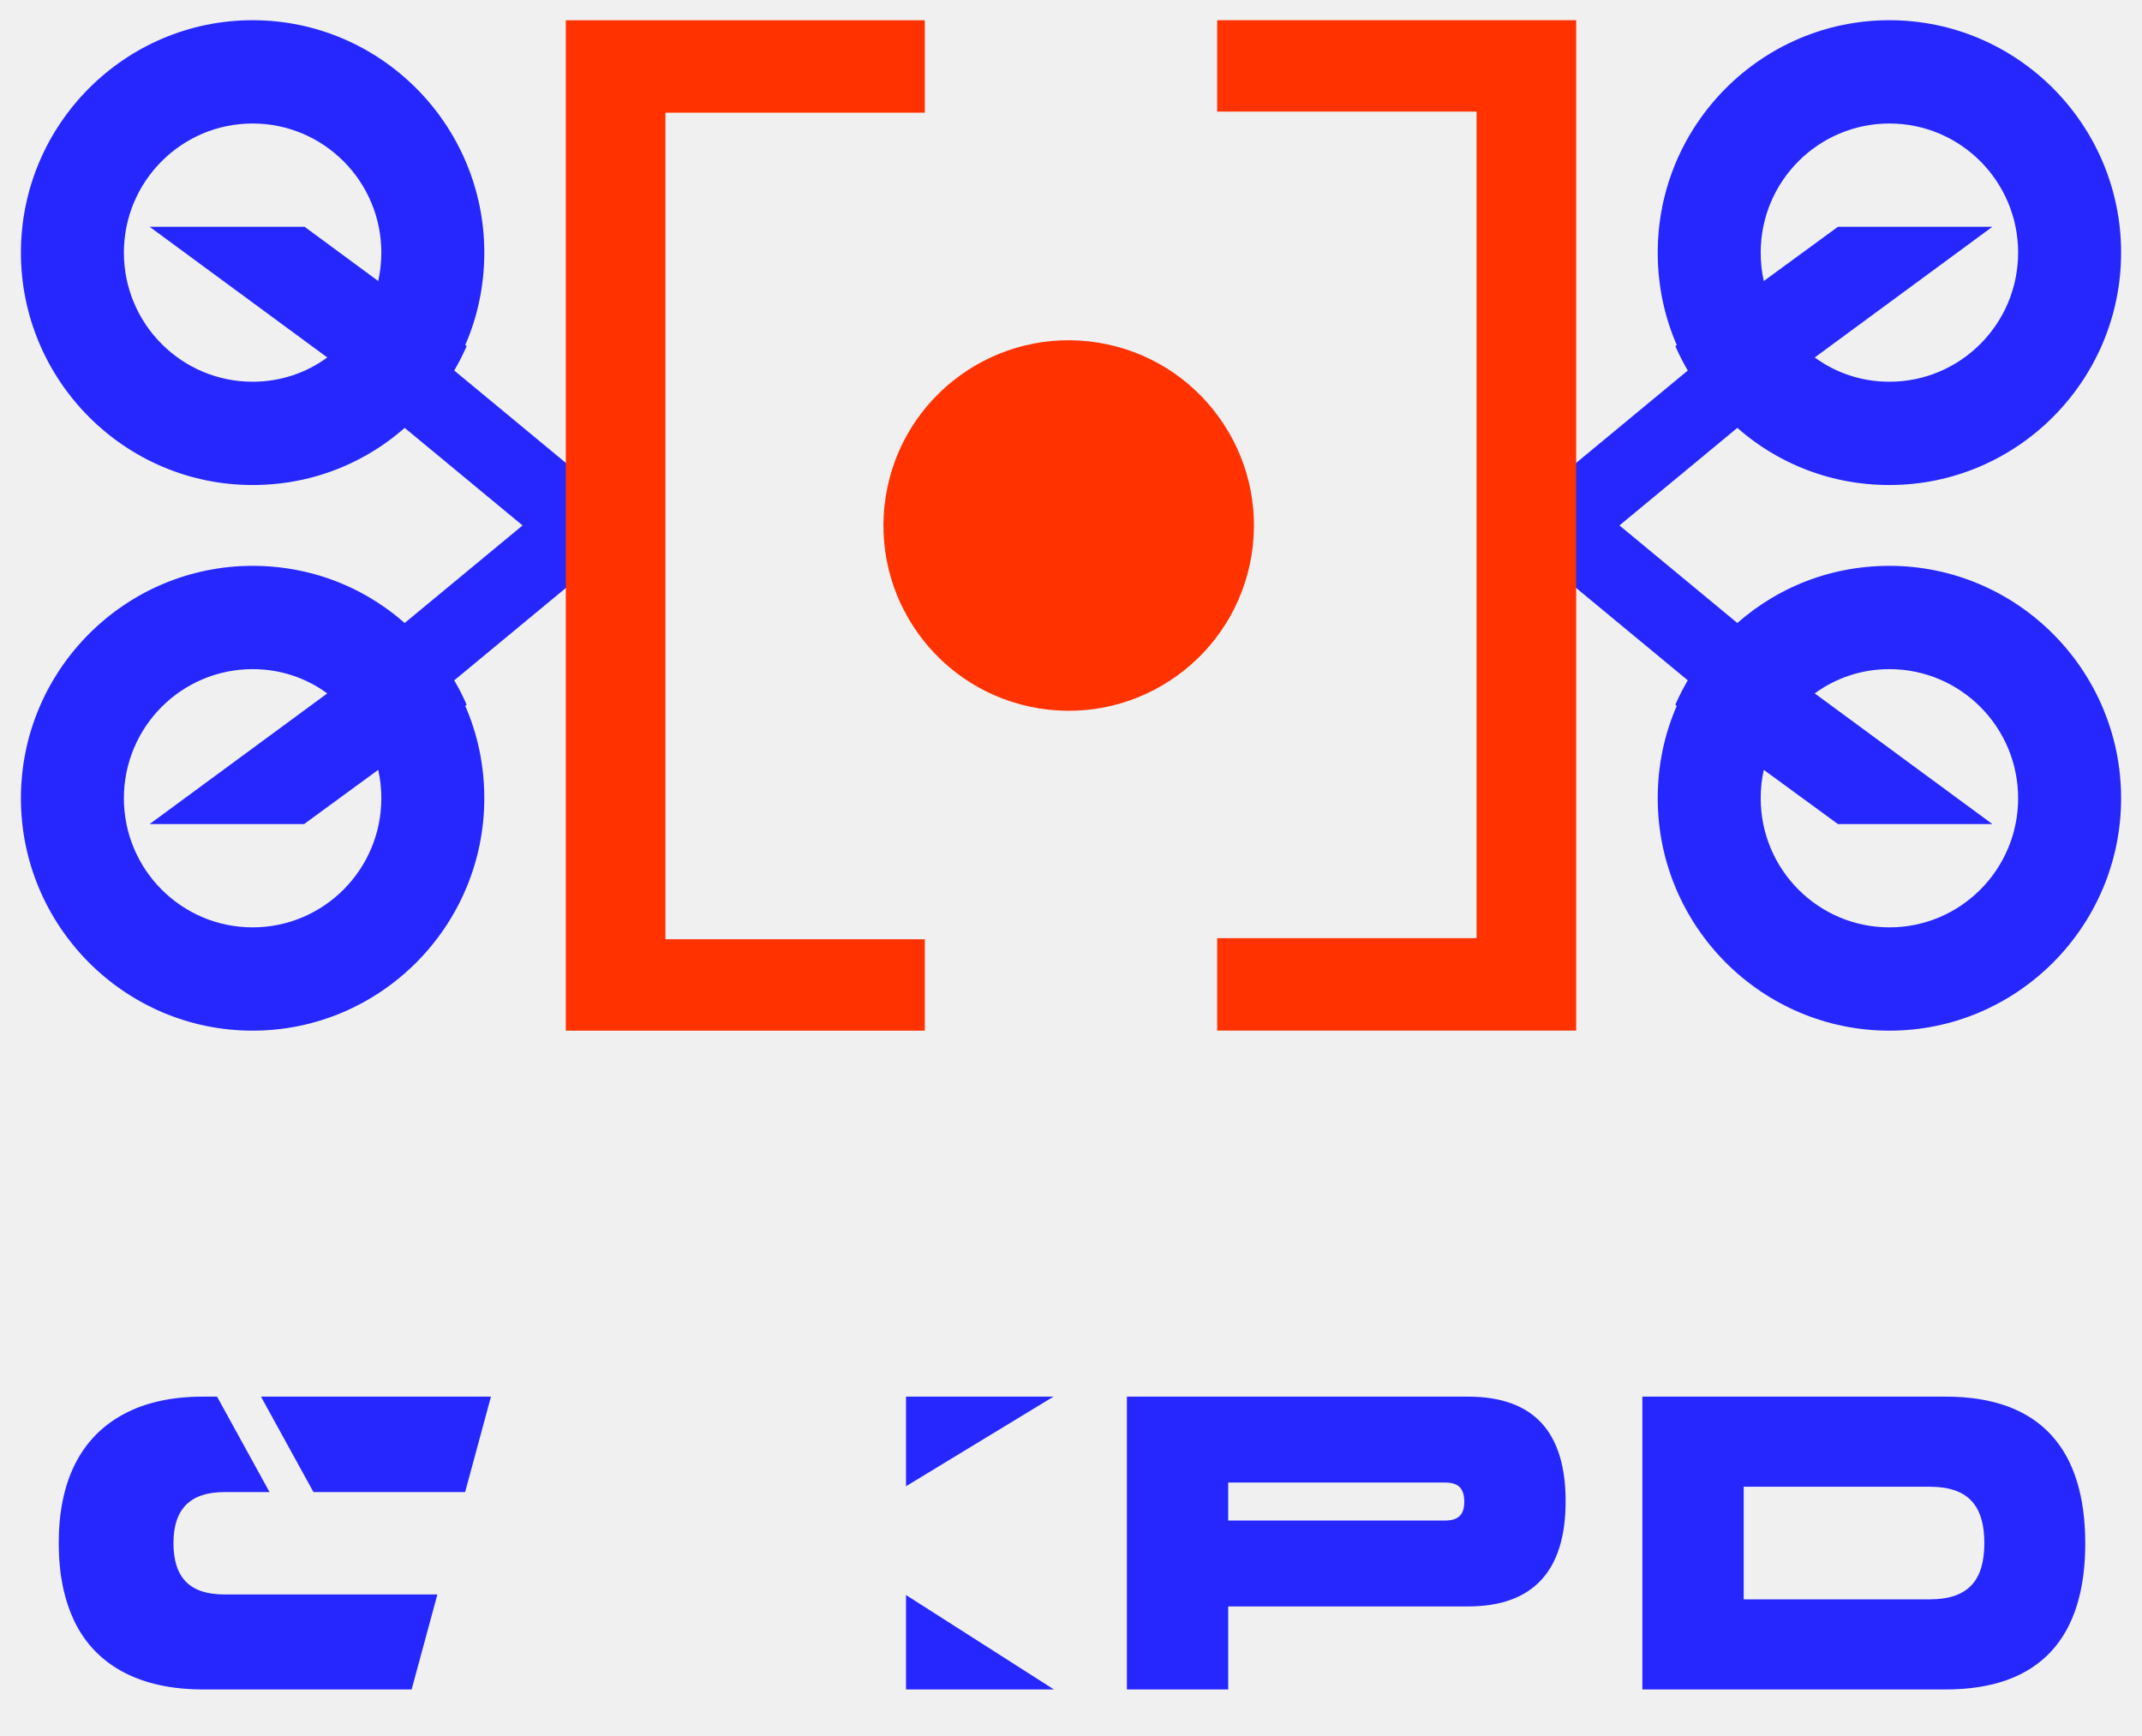
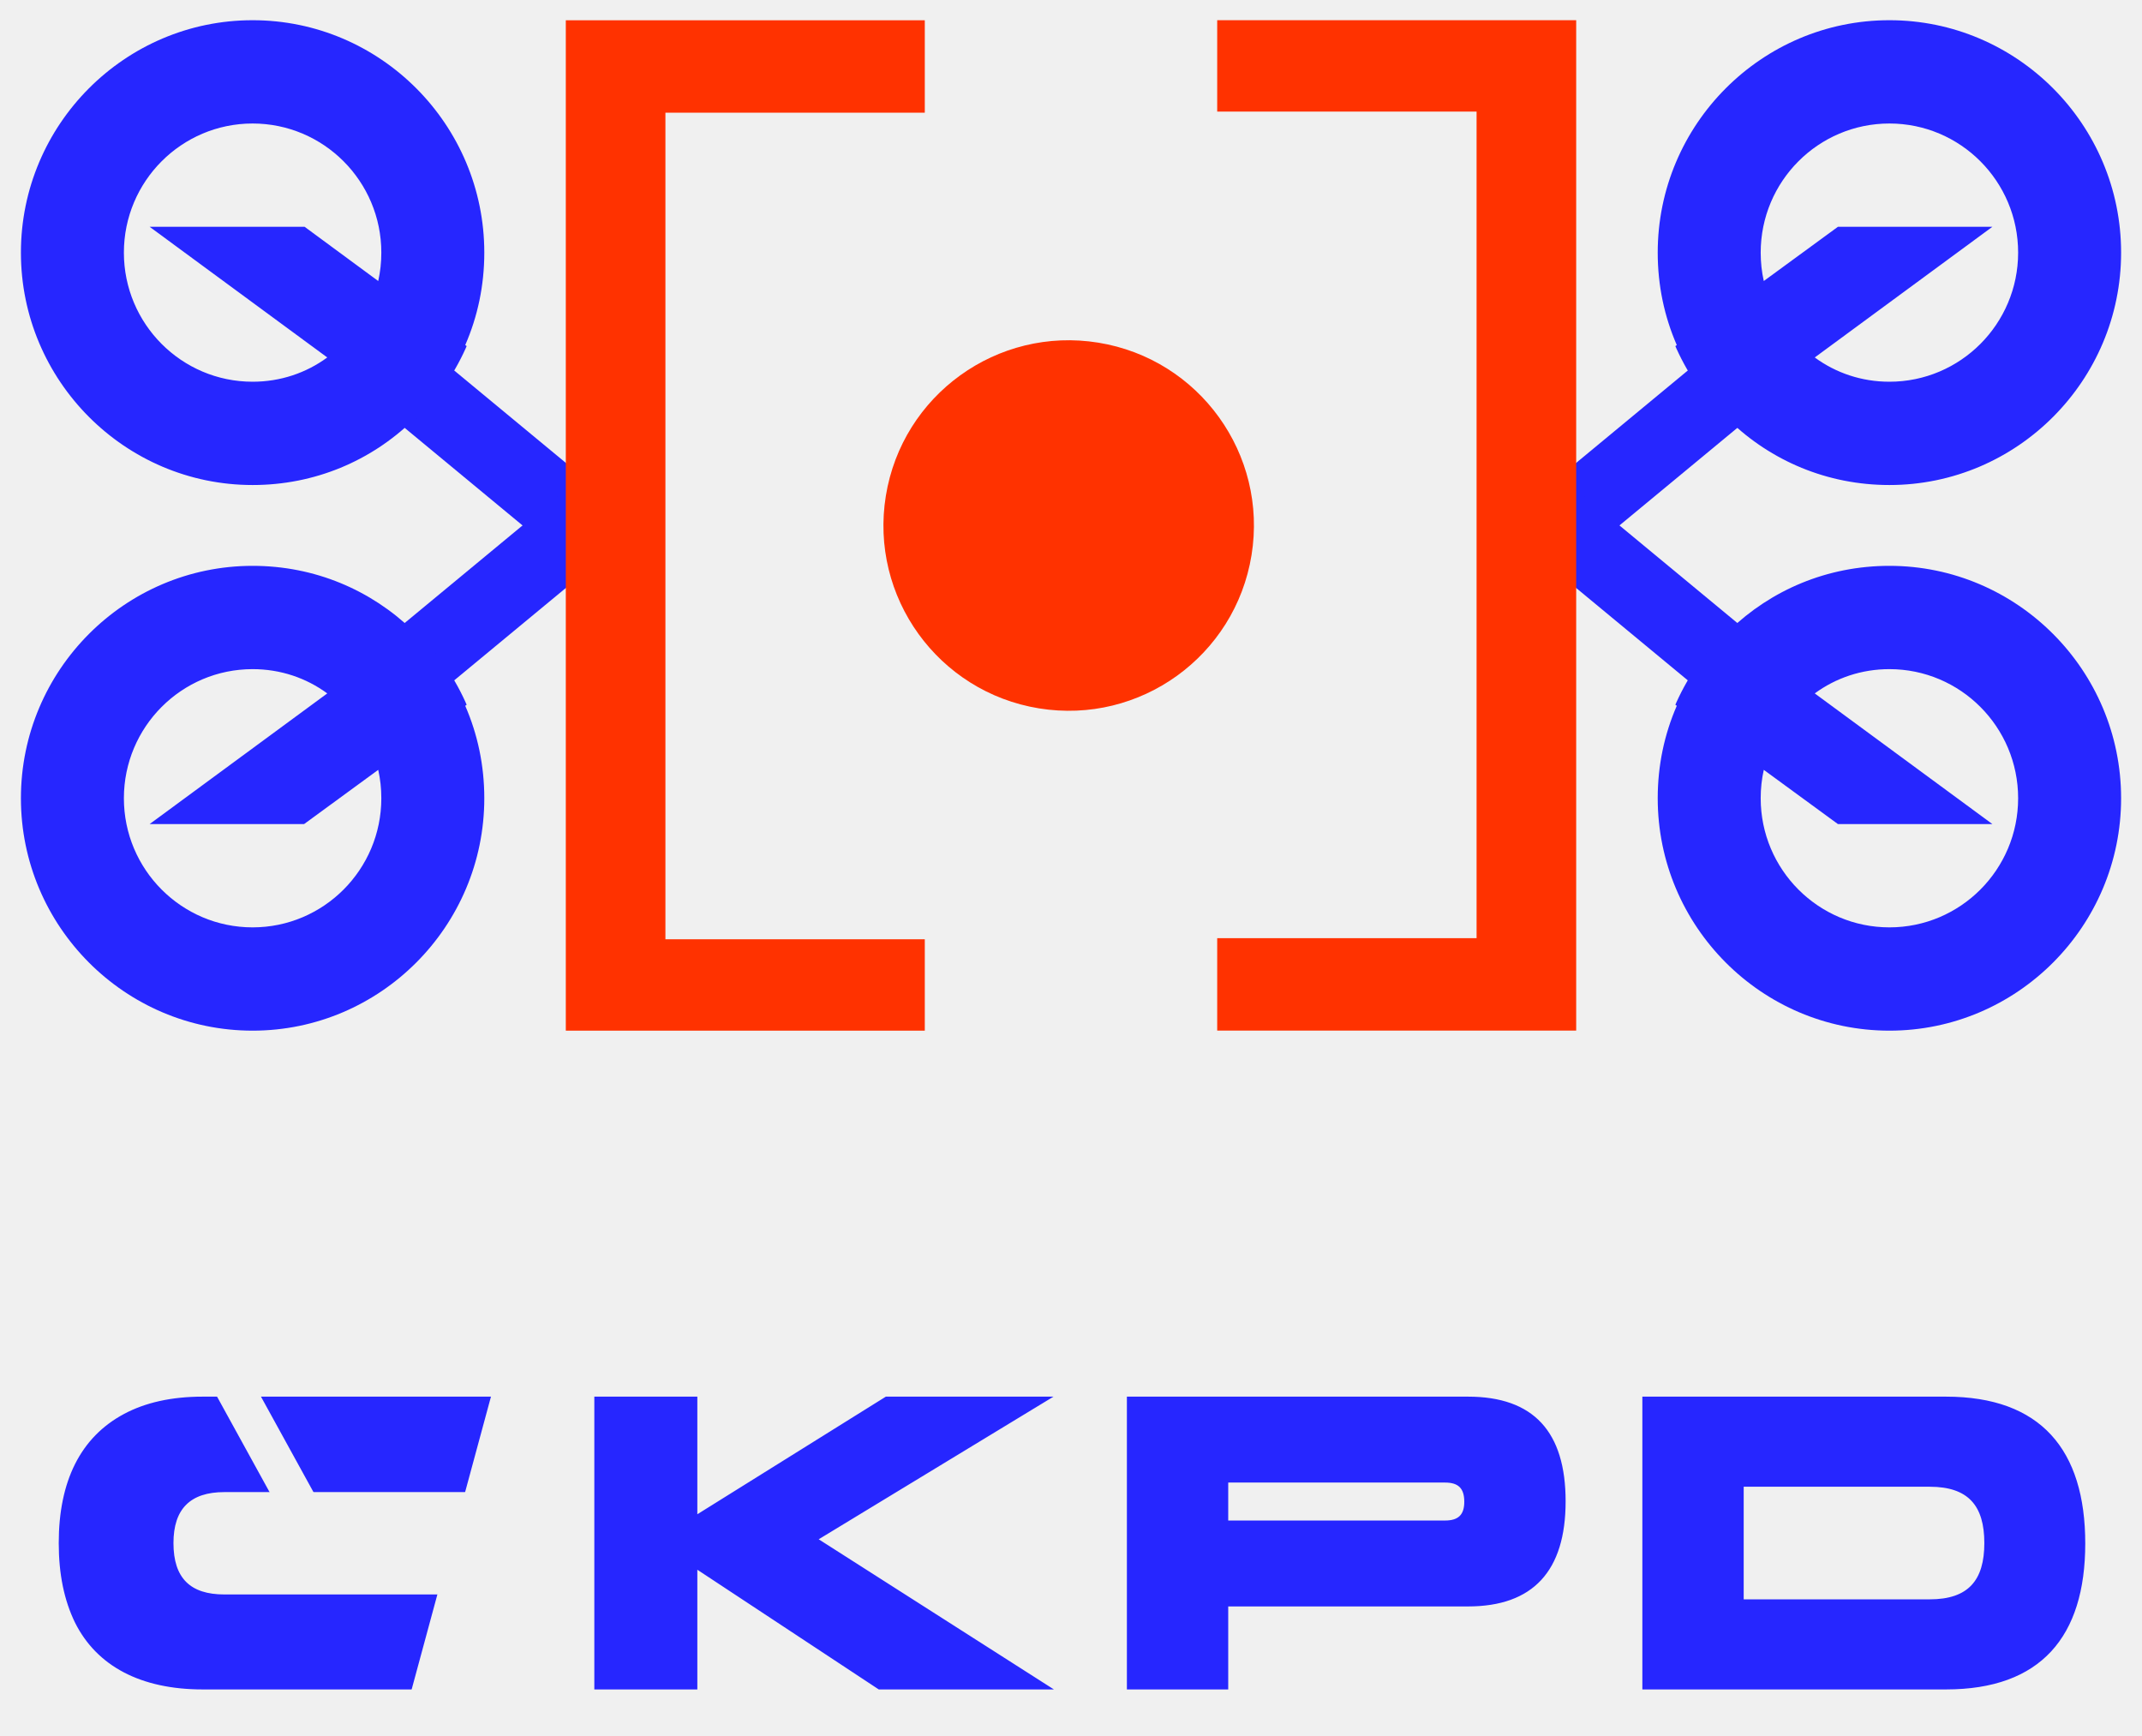
<svg xmlns="http://www.w3.org/2000/svg" viewBox="0 0 1060 859" width="1060" height="859">
  <g>
    <defs>
      <clipPath id="rot-ckpd-logo-blue-red-TL">
        <circle cx="40.203" cy="40.324" r="40.524" />
      </clipPath>
      <clipPath id="rot-ckpd-logo-blue-red-TR">
        <circle cx="165.281" cy="40.324" r="40.524" />
      </clipPath>
      <clipPath id="rot-ckpd-logo-blue-red-BL">
        <circle cx="40.203" cy="129.934" r="40.524" />
      </clipPath>
      <clipPath id="rot-ckpd-logo-blue-red-BR">
        <circle cx="165.281" cy="129.934" r="40.524" />
      </clipPath>
    </defs>
    <line x1="288" y1="260" x2="207.4" y2="193.3" stroke="#2626FF" stroke-width="37.5" />
    <line x1="288" y1="260" x2="207.4" y2="326.7" stroke="#2626FF" stroke-width="37.5" />
    <line x1="772" y1="260" x2="852.6" y2="193.3" stroke="#2626FF" stroke-width="37.5" />
    <line x1="772" y1="260" x2="852.6" y2="326.7" stroke="#2626FF" stroke-width="37.5" />
    <g transform="translate(10.35 10.00) scale(2.8519)">
      <path d="M165.281 89.609C154.47 89.609 144.732 93.821 137.496 100.811L129.544 94.986V75.272L137.496 69.447C144.732 76.437 154.47 80.649 165.281 80.649C187.437 80.649 205.484 62.547 205.484 40.324C205.484 18.101 187.437 0 165.281 0C143.124 0 125.077 18.101 125.077 40.324C125.077 46.059 126.239 51.436 128.383 56.364L125.881 58.246H79.692L77.101 56.364C79.245 51.436 80.407 46.059 80.407 40.324C80.407 18.101 62.36 0 40.203 0C18.047 0 0 18.101 0 40.324C0 62.547 18.047 80.649 40.203 80.649C51.014 80.649 60.752 76.437 67.988 69.447L75.94 75.272V94.986L67.988 100.811C60.752 93.821 51.014 89.609 40.203 89.609C18.047 89.609 0 107.711 0 129.934C0 152.157 18.047 170.258 40.203 170.258C62.36 170.258 80.407 152.157 80.407 129.934C80.407 124.199 79.245 118.822 77.101 113.894L79.603 112.012H125.881L128.383 113.894C126.239 118.822 125.077 124.199 125.077 129.934C125.077 152.157 143.124 170.258 165.281 170.258C187.437 170.258 205.484 152.157 205.484 129.934C205.484 107.711 187.437 89.609 165.281 89.609ZM165.281 17.922C177.61 17.922 187.616 27.958 187.616 40.324C187.616 52.69 177.61 62.727 165.281 62.727C160.456 62.727 155.989 61.203 152.326 58.515L183.149 35.844H156.346L143.481 45.253C143.124 43.64 142.945 42.027 142.945 40.324C142.945 27.958 152.951 17.922 165.281 17.922ZM62.002 45.253L49.227 35.844H22.335L53.158 58.515C49.495 61.203 45.028 62.727 40.203 62.727C27.874 62.727 17.868 52.69 17.868 40.324C17.868 27.958 27.874 17.922 40.203 17.922C52.532 17.922 62.539 27.958 62.539 40.324C62.539 42.027 62.36 43.64 62.002 45.253ZM40.203 152.336C27.874 152.336 17.868 142.3 17.868 129.934C17.868 117.568 27.874 107.531 40.203 107.531C45.028 107.531 49.495 109.055 53.158 111.743L22.335 134.414H49.137L62.002 125.005C62.36 126.618 62.539 128.231 62.539 129.934C62.539 142.3 52.532 152.336 40.203 152.336ZM111.676 94.09H93.808V76.168H111.676V94.09ZM165.281 152.336C152.951 152.336 142.945 142.3 142.945 129.934C142.945 128.231 143.124 126.618 143.481 125.005L156.346 134.414H183.149L152.326 111.743C155.989 109.055 160.456 107.531 165.281 107.531C177.61 107.531 187.616 117.568 187.616 129.934C187.616 142.3 177.61 152.336 165.281 152.336Z" fill="#2626FF" clip-path="url(#rot-ckpd-logo-blue-red-TL)" />
    </g>
    <g transform="translate(463.64 10.00) scale(2.8519)">
      <path d="M165.281 89.609C154.47 89.609 144.732 93.821 137.496 100.811L129.544 94.986V75.272L137.496 69.447C144.732 76.437 154.47 80.649 165.281 80.649C187.437 80.649 205.484 62.547 205.484 40.324C205.484 18.101 187.437 0 165.281 0C143.124 0 125.077 18.101 125.077 40.324C125.077 46.059 126.239 51.436 128.383 56.364L125.881 58.246H79.692L77.101 56.364C79.245 51.436 80.407 46.059 80.407 40.324C80.407 18.101 62.36 0 40.203 0C18.047 0 0 18.101 0 40.324C0 62.547 18.047 80.649 40.203 80.649C51.014 80.649 60.752 76.437 67.988 69.447L75.94 75.272V94.986L67.988 100.811C60.752 93.821 51.014 89.609 40.203 89.609C18.047 89.609 0 107.711 0 129.934C0 152.157 18.047 170.258 40.203 170.258C62.36 170.258 80.407 152.157 80.407 129.934C80.407 124.199 79.245 118.822 77.101 113.894L79.603 112.012H125.881L128.383 113.894C126.239 118.822 125.077 124.199 125.077 129.934C125.077 152.157 143.124 170.258 165.281 170.258C187.437 170.258 205.484 152.157 205.484 129.934C205.484 107.711 187.437 89.609 165.281 89.609ZM165.281 17.922C177.61 17.922 187.616 27.958 187.616 40.324C187.616 52.69 177.61 62.727 165.281 62.727C160.456 62.727 155.989 61.203 152.326 58.515L183.149 35.844H156.346L143.481 45.253C143.124 43.64 142.945 42.027 142.945 40.324C142.945 27.958 152.951 17.922 165.281 17.922ZM62.002 45.253L49.227 35.844H22.335L53.158 58.515C49.495 61.203 45.028 62.727 40.203 62.727C27.874 62.727 17.868 52.69 17.868 40.324C17.868 27.958 27.874 17.922 40.203 17.922C52.532 17.922 62.539 27.958 62.539 40.324C62.539 42.027 62.36 43.64 62.002 45.253ZM40.203 152.336C27.874 152.336 17.868 142.3 17.868 129.934C17.868 117.568 27.874 107.531 40.203 107.531C45.028 107.531 49.495 109.055 53.158 111.743L22.335 134.414H49.137L62.002 125.005C62.36 126.618 62.539 128.231 62.539 129.934C62.539 142.3 52.532 152.336 40.203 152.336ZM111.676 94.09H93.808V76.168H111.676V94.09ZM165.281 152.336C152.951 152.336 142.945 142.3 142.945 129.934C142.945 128.231 143.124 126.618 143.481 125.005L156.346 134.414H183.149L152.326 111.743C155.989 109.055 160.456 107.531 165.281 107.531C177.61 107.531 187.616 117.568 187.616 129.934C187.616 142.3 177.61 152.336 165.281 152.336Z" fill="#2626FF" clip-path="url(#rot-ckpd-logo-blue-red-TR)" />
    </g>
    <g transform="translate(10.35 24.44) scale(2.8519)">
      <path d="M165.281 89.609C154.47 89.609 144.732 93.821 137.496 100.811L129.544 94.986V75.272L137.496 69.447C144.732 76.437 154.47 80.649 165.281 80.649C187.437 80.649 205.484 62.547 205.484 40.324C205.484 18.101 187.437 0 165.281 0C143.124 0 125.077 18.101 125.077 40.324C125.077 46.059 126.239 51.436 128.383 56.364L125.881 58.246H79.692L77.101 56.364C79.245 51.436 80.407 46.059 80.407 40.324C80.407 18.101 62.36 0 40.203 0C18.047 0 0 18.101 0 40.324C0 62.547 18.047 80.649 40.203 80.649C51.014 80.649 60.752 76.437 67.988 69.447L75.94 75.272V94.986L67.988 100.811C60.752 93.821 51.014 89.609 40.203 89.609C18.047 89.609 0 107.711 0 129.934C0 152.157 18.047 170.258 40.203 170.258C62.36 170.258 80.407 152.157 80.407 129.934C80.407 124.199 79.245 118.822 77.101 113.894L79.603 112.012H125.881L128.383 113.894C126.239 118.822 125.077 124.199 125.077 129.934C125.077 152.157 143.124 170.258 165.281 170.258C187.437 170.258 205.484 152.157 205.484 129.934C205.484 107.711 187.437 89.609 165.281 89.609ZM165.281 17.922C177.61 17.922 187.616 27.958 187.616 40.324C187.616 52.69 177.61 62.727 165.281 62.727C160.456 62.727 155.989 61.203 152.326 58.515L183.149 35.844H156.346L143.481 45.253C143.124 43.64 142.945 42.027 142.945 40.324C142.945 27.958 152.951 17.922 165.281 17.922ZM62.002 45.253L49.227 35.844H22.335L53.158 58.515C49.495 61.203 45.028 62.727 40.203 62.727C27.874 62.727 17.868 52.69 17.868 40.324C17.868 27.958 27.874 17.922 40.203 17.922C52.532 17.922 62.539 27.958 62.539 40.324C62.539 42.027 62.36 43.64 62.002 45.253ZM40.203 152.336C27.874 152.336 17.868 142.3 17.868 129.934C17.868 117.568 27.874 107.531 40.203 107.531C45.028 107.531 49.495 109.055 53.158 111.743L22.335 134.414H49.137L62.002 125.005C62.36 126.618 62.539 128.231 62.539 129.934C62.539 142.3 52.532 152.336 40.203 152.336ZM111.676 94.09H93.808V76.168H111.676V94.09ZM165.281 152.336C152.951 152.336 142.945 142.3 142.945 129.934C142.945 128.231 143.124 126.618 143.481 125.005L156.346 134.414H183.149L152.326 111.743C155.989 109.055 160.456 107.531 165.281 107.531C177.61 107.531 187.616 117.568 187.616 129.934C187.616 142.3 177.61 152.336 165.281 152.336Z" fill="#2626FF" clip-path="url(#rot-ckpd-logo-blue-red-BL)" />
    </g>
    <g transform="translate(463.64 24.44) scale(2.8519)">
      <path d="M165.281 89.609C154.47 89.609 144.732 93.821 137.496 100.811L129.544 94.986V75.272L137.496 69.447C144.732 76.437 154.47 80.649 165.281 80.649C187.437 80.649 205.484 62.547 205.484 40.324C205.484 18.101 187.437 0 165.281 0C143.124 0 125.077 18.101 125.077 40.324C125.077 46.059 126.239 51.436 128.383 56.364L125.881 58.246H79.692L77.101 56.364C79.245 51.436 80.407 46.059 80.407 40.324C80.407 18.101 62.36 0 40.203 0C18.047 0 0 18.101 0 40.324C0 62.547 18.047 80.649 40.203 80.649C51.014 80.649 60.752 76.437 67.988 69.447L75.94 75.272V94.986L67.988 100.811C60.752 93.821 51.014 89.609 40.203 89.609C18.047 89.609 0 107.711 0 129.934C0 152.157 18.047 170.258 40.203 170.258C62.36 170.258 80.407 152.157 80.407 129.934C80.407 124.199 79.245 118.822 77.101 113.894L79.603 112.012H125.881L128.383 113.894C126.239 118.822 125.077 124.199 125.077 129.934C125.077 152.157 143.124 170.258 165.281 170.258C187.437 170.258 205.484 152.157 205.484 129.934C205.484 107.711 187.437 89.609 165.281 89.609ZM165.281 17.922C177.61 17.922 187.616 27.958 187.616 40.324C187.616 52.69 177.61 62.727 165.281 62.727C160.456 62.727 155.989 61.203 152.326 58.515L183.149 35.844H156.346L143.481 45.253C143.124 43.64 142.945 42.027 142.945 40.324C142.945 27.958 152.951 17.922 165.281 17.922ZM62.002 45.253L49.227 35.844H22.335L53.158 58.515C49.495 61.203 45.028 62.727 40.203 62.727C27.874 62.727 17.868 52.69 17.868 40.324C17.868 27.958 27.874 17.922 40.203 17.922C52.532 17.922 62.539 27.958 62.539 40.324C62.539 42.027 62.36 43.64 62.002 45.253ZM40.203 152.336C27.874 152.336 17.868 142.3 17.868 129.934C17.868 117.568 27.874 107.531 40.203 107.531C45.028 107.531 49.495 109.055 53.158 111.743L22.335 134.414H49.137L62.002 125.005C62.36 126.618 62.539 128.231 62.539 129.934C62.539 142.3 52.532 152.336 40.203 152.336ZM111.676 94.09H93.808V76.168H111.676V94.09ZM165.281 152.336C152.951 152.336 142.945 142.3 142.945 129.934C142.945 128.231 143.124 126.618 143.481 125.005L156.346 134.414H183.149L152.326 111.743C155.989 109.055 160.456 107.531 165.281 107.531C177.61 107.531 187.616 117.568 187.616 129.934C187.616 142.3 177.61 152.336 165.281 152.336Z" fill="#2626FF" clip-path="url(#rot-ckpd-logo-blue-red-BR)" />
    </g>
    <g transform="translate(280 10) scale(4.7746)">
      <path d="M0 104.72V0.007H37.206V9.585H10.323V95.25H37.206V104.72H0Z" fill="#FF3200" />
    </g>
    <g transform="translate(228.12 10) scale(4.7746)">
      <path d="M115.586 0V104.713H78.38V95.135H105.263V9.47H78.38V0H115.586Z" fill="#FF3200" />
    </g>
    <g transform="translate(281.65 35.00) scale(4.2972)">
      <path d="M78.582 55.786C80.469 44.158 72.572 33.202 60.943 31.314C49.315 29.427 38.358 37.324 36.471 48.953C34.584 60.581 42.481 71.538 54.11 73.425C65.738 75.312 76.695 67.415 78.582 55.786Z" fill="#FF3200" />
    </g>
  </g>
  <g transform="translate(22.70 835.98) scale(1.0319)">
    <defs>
      <mask id="slash-r1-c-otevrene">
        <rect x="-22" y="-162.4" width="1051.224" height="184.4" fill="white" />
        <polygon points="74.374,-154.44 95.434,-154.44 135.588,-81.432 114.528,-81.432" fill="black" />
-         <polygon points="218.872,-160.4 412.497,-160.4 412.497,20 169.998,20" fill="black" />
+         <polygon points="218.872,-160.4 220.497,-160.4 220.497,20 169.998,20" fill="black" />
      </mask>
    </defs>
    <path d="M218.66 0L218.66-45.54L85.62-45.54C69.25-45.54 61.19-53.36 61.19-70.20C61.19-86.56 69.25-94.63 85.62-94.63L218.66-94.63L218.66-140.40L75.18-140.40C60.24-140.40 47.67-137.55 37.47-132.10C16.60-120.95 6.17-99.85 6.17-70.20C6.17-55.26 8.78-42.69 13.99-32.02C24.43-11.15 45.54 0 75.18 0 M399.42 0L483.42 0L370.62-72L483.22-140.40L402.82-140.40L312.42-84L312.42-140.40L263.02-140.40L263.02 0L312.42 0L312.42-57.40 M567.02-81L567.02-99.20L671.02-99.20C677.42-99.20 680.22-96.40 680.22-90C680.22-83.80 677.42-81 671.02-81M518.42 0L567.02 0L567.02-39.80L682.02-39.80C713.22-39.80 728.82-56.80 728.82-90.20C728.82-123.60 713.42-140.40 682.02-140.40L518.42-140.40 M814.22-43.20L814.22-97.20L903.42-97.20C922.02-97.20 929.62-88 929.62-70.20C929.62-52.40 922.02-43.20 903.42-43.20M765.62 0L911.22 0C956.62 0 978.02-25.20 978.02-70C978.02-115 956.62-140.40 911.22-140.40L765.62-140.40" fill="#2626FF" mask="url(#slash-r1-c-otevrene)" />
  </g>
</svg>
